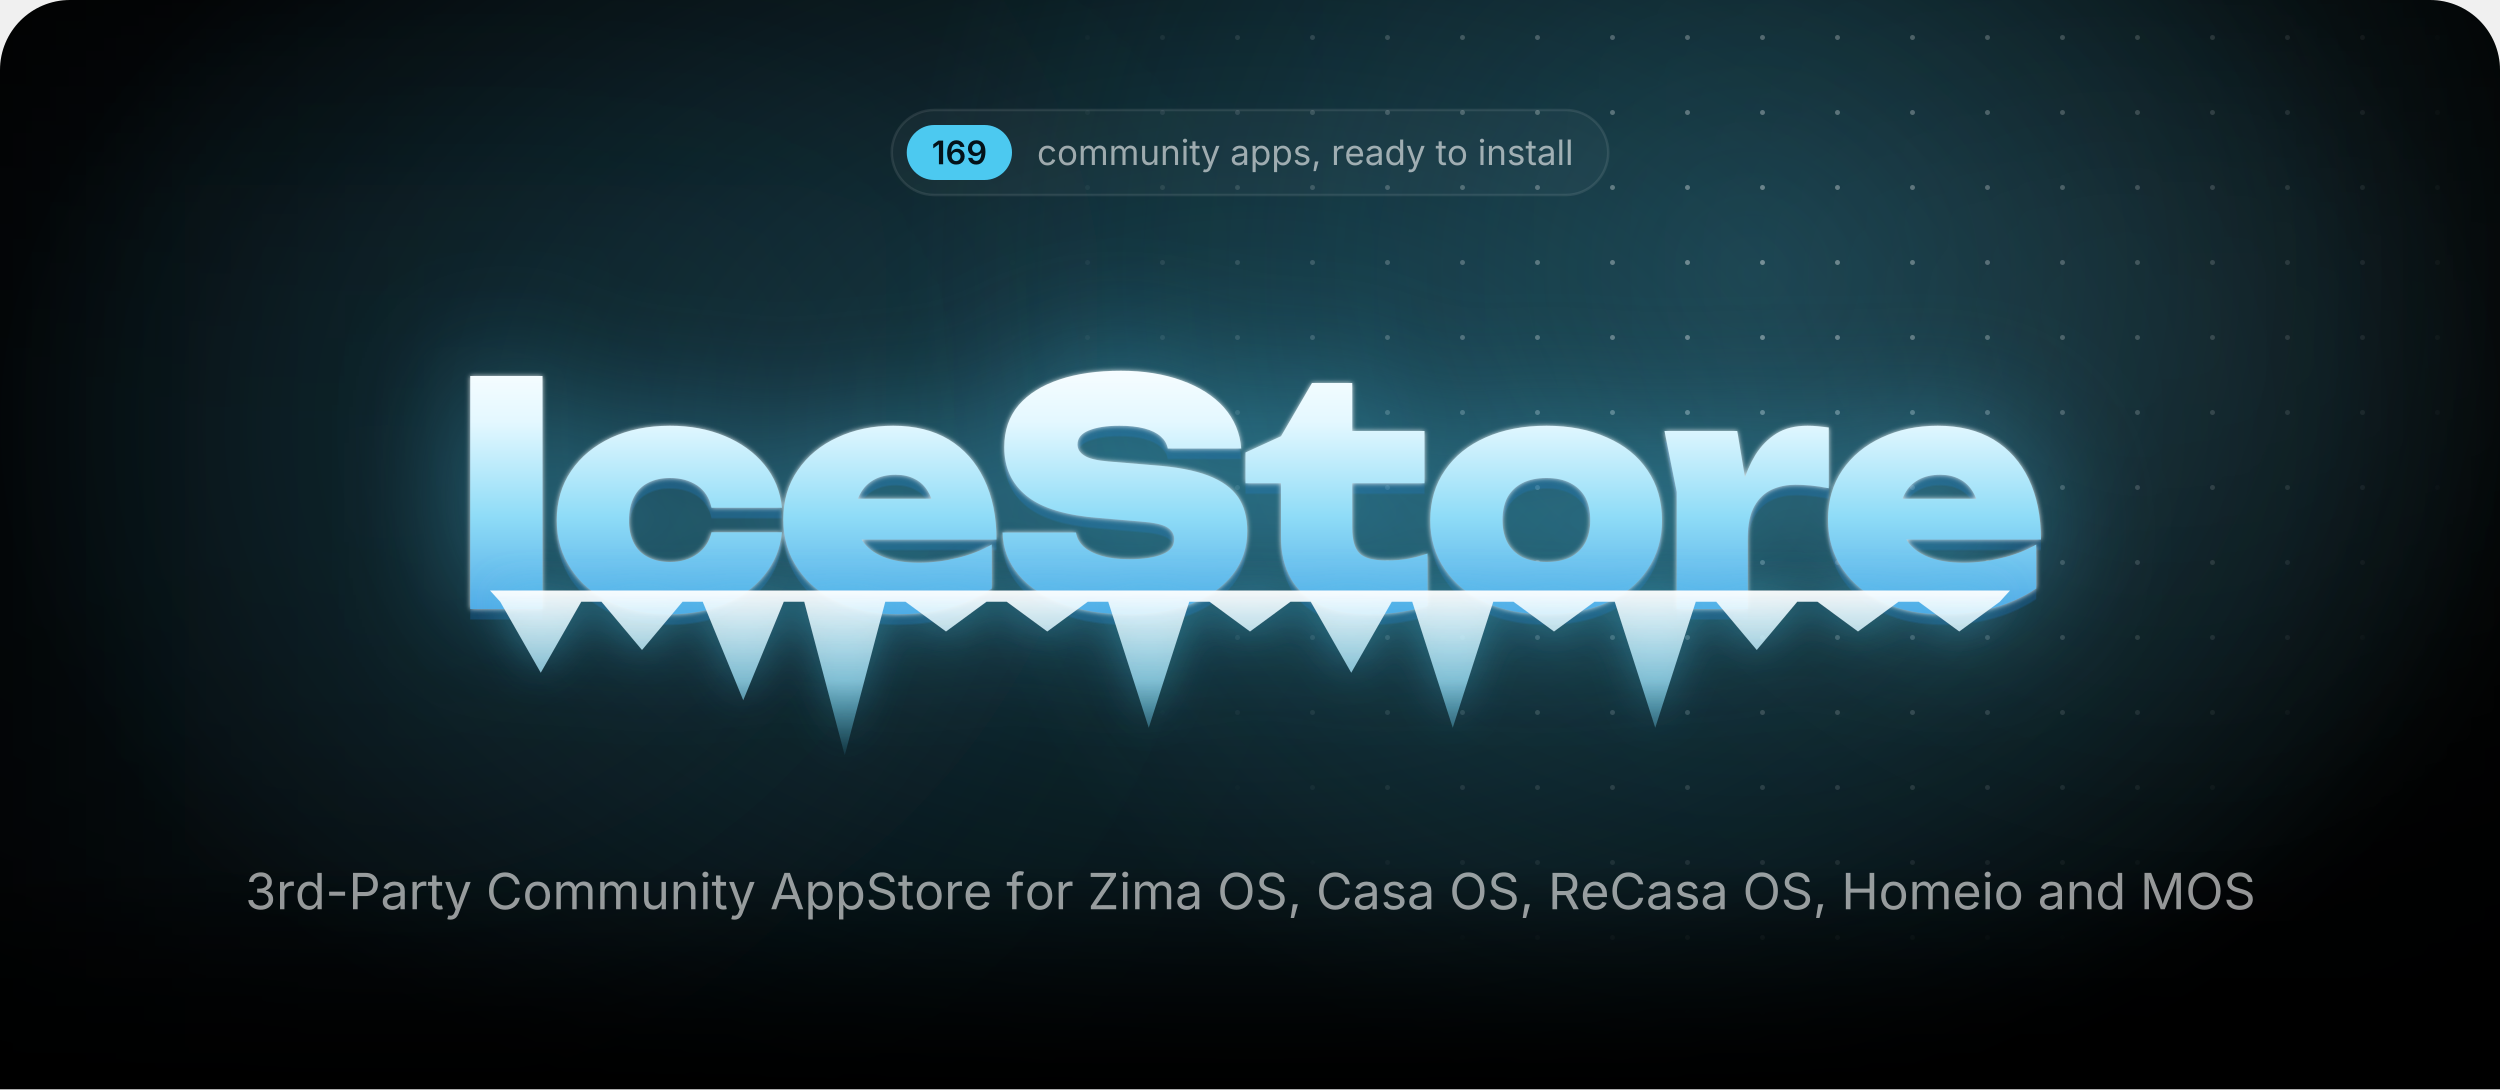
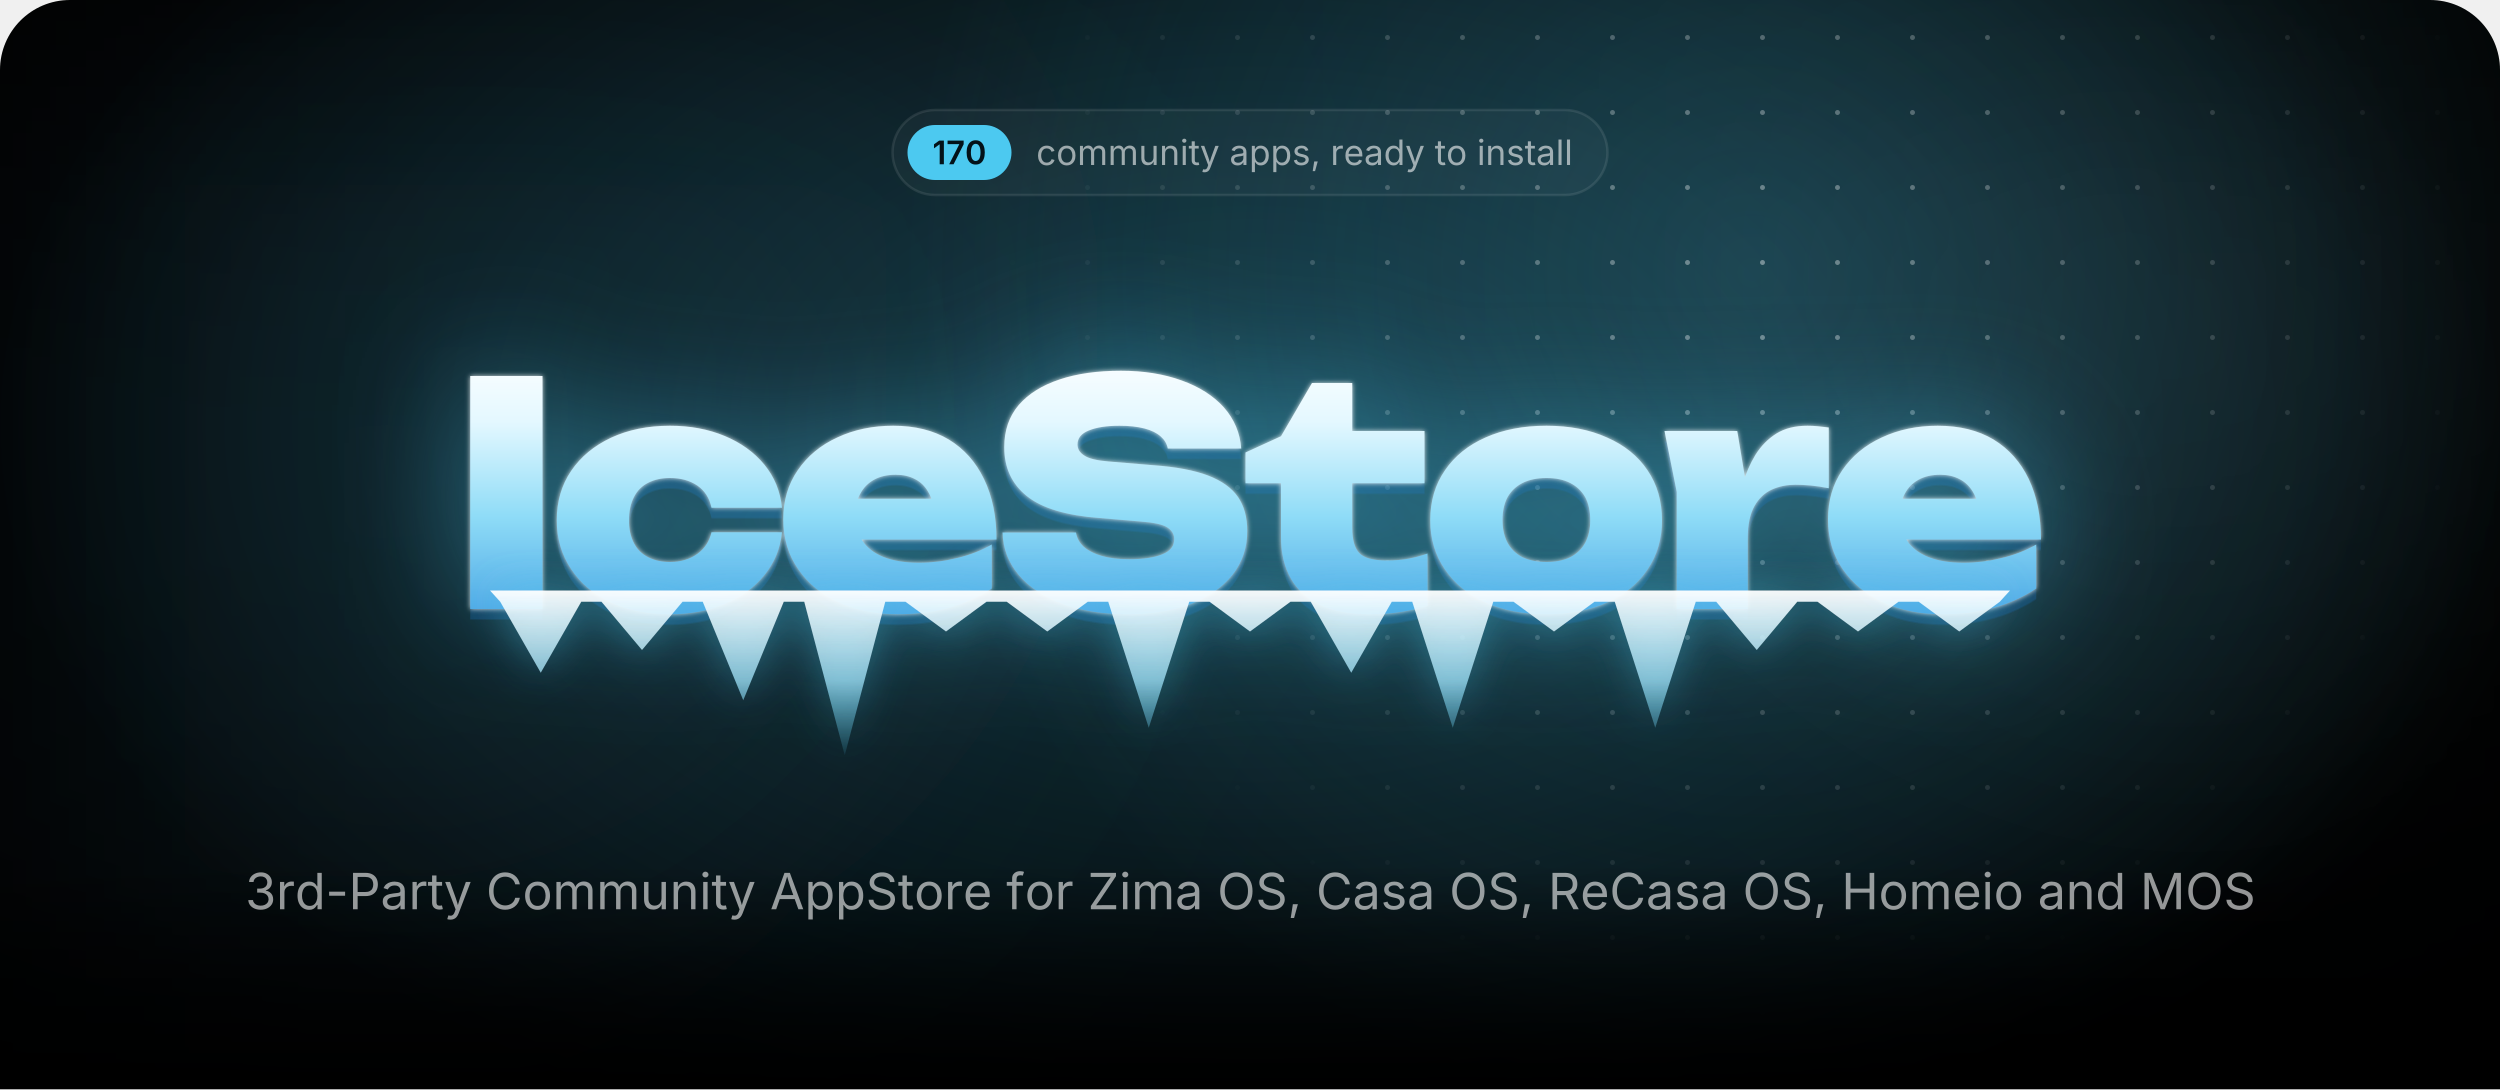
<svg xmlns="http://www.w3.org/2000/svg" width="1000" height="435.7" viewBox="0 0 1000 435.7">
  <style>.blob{transform-box:fill-box;transform-origin:center;animation:drift 22s ease-in-out infinite alternate}.blob+.blob{animation-duration:28s;animation-direction:alternate-reverse}@keyframes drift{to{transform:translate(180px,60px) scale(1.2)}}.spot{animation:spot 18s ease-in-out infinite alternate}@keyframes spot{to{transform:translate(-420px,40px)}}.gl{animation:gl 6s ease-in-out infinite}@keyframes gl{0%,35%{transform:translateX(0)}70%,100%{transform:translateX(1741px)}}.sp{transform-box:fill-box;transform-origin:center;opacity:0;animation:tw 3.2s ease-in-out infinite}@keyframes tw{0%,100%{opacity:0;transform:scale(.3) rotate(0)}50%{opacity:1;transform:scale(1) rotate(45deg)}}@media(prefers-reduced-motion:reduce){*{animation:none!important}}</style>
  <defs>
    <path id="semi.1342" d="M717 1490V0H452V1252H442L94 1002V1256L421 1490Z" />
-     <path id="semi.1349" d="M671 -20Q565 -20 464 16Q362 53 280 136Q199 220 151 358Q103 497 103 702Q103 894 144 1044Q184 1193 260 1297Q337 1401 445 1456Q553 1510 687 1510Q826 1510 934 1455Q1043 1400 1110 1305Q1177 1210 1193 1089H931Q910 1175 847 1227Q784 1279 687 1279Q583 1279 510 1218Q438 1157 400 1044Q363 930 363 772H374Q410 837 466 883Q523 929 594 954Q666 978 745 978Q876 978 980 916Q1085 853 1146 744Q1207 634 1207 492Q1207 346 1140 230Q1073 114 952 47Q832 -20 671 -20ZM670 197Q749 197 812 236Q875 274 912 340Q948 406 948 487Q948 567 912 632Q877 697 815 735Q753 773 673 773Q614 773 563 750Q512 728 474 688Q435 648 414 596Q393 544 393 486Q393 408 429 342Q465 276 528 236Q591 197 670 197Z" />
-     <path id="semi.1352" d="M625 -21Q485 -21 376 34Q268 89 201 185Q134 281 117 403H381Q401 317 464 264Q526 210 625 210Q729 210 801 271Q873 332 910 446Q948 560 948 719H938Q902 655 846 609Q789 563 718 538Q647 513 566 513Q436 513 330 576Q225 638 164 748Q103 858 103 998Q103 1145 171 1262Q239 1379 360 1446Q481 1513 642 1511Q748 1511 848 1474Q949 1437 1030 1354Q1111 1271 1159 1132Q1207 994 1207 789Q1207 597 1166 447Q1126 297 1050 192Q973 88 866 34Q758 -21 625 -21ZM637 718Q697 718 748 741Q800 764 838 804Q876 844 898 896Q919 948 919 1007Q919 1084 883 1149Q847 1214 784 1254Q722 1293 641 1293Q562 1293 500 1254Q437 1216 400 1150Q363 1085 363 1004Q363 924 399 859Q435 794 496 756Q558 718 637 718Z" />
+     <path id="semi.1350" d="M185 0 819 1256V1266H83V1490H1097V1260L463 0Z" />
+     <path id="semi.1341" d="M675 -20Q495 -20 367 70Q239 161 171 332Q103 502 103 744Q103 986 172 1157Q240 1328 368 1419Q495 1510 675 1510Q856 1510 984 1419Q1112 1328 1180 1157Q1248 986 1248 744Q1248 502 1180 332Q1113 161 985 70Q857 -20 675 -20ZM676 204Q773 204 840 268Q908 331 944 452Q979 572 979 744Q979 917 944 1038Q908 1159 840 1223Q773 1287 676 1287Q578 1287 510 1223Q443 1159 408 1038Q372 917 372 744Q372 572 407 452Q442 331 510 268Q578 204 676 204Z" />
    <path id="regular.586" d="M613 -24Q461 -24 346 48Q232 120 168 250Q104 380 104 552Q104 727 168 858Q232 988 346 1060Q461 1132 613 1132Q694 1132 766 1111Q838 1090 898 1050Q957 1011 1000 954Q1043 896 1066 823L893 774Q881 817 856 853Q831 889 796 916Q760 942 714 956Q668 971 613 971Q501 971 429 912Q357 854 322 759Q287 664 287 552Q287 442 322 348Q357 253 429 195Q501 137 613 137Q669 137 716 152Q763 167 800 194Q836 222 861 260Q886 298 898 343L1070 294Q1048 219 1004 160Q961 102 901 60Q841 19 768 -2Q695 -24 613 -24Z" />
    <path id="regular.790" d="M613 -24Q461 -24 346 48Q232 120 168 250Q104 380 104 552Q104 727 168 858Q232 988 346 1060Q461 1132 613 1132Q766 1132 881 1060Q996 988 1060 858Q1124 727 1124 552Q1124 380 1060 250Q996 120 881 48Q766 -24 613 -24ZM613 137Q726 137 799 195Q872 253 907 348Q942 442 942 552Q942 663 907 758Q872 854 799 912Q726 971 613 971Q501 971 429 912Q357 854 322 759Q287 664 287 552Q287 442 322 348Q357 253 429 195Q501 137 613 137Z" />
    <path id="regular.766" d="M158 0V1118H333L334 868H320Q343 959 392 1018Q442 1078 508 1108Q575 1138 647 1138Q769 1138 844 1063Q920 988 942 866H918Q938 950 991 1011Q1044 1072 1120 1105Q1195 1138 1284 1138Q1381 1138 1461 1096Q1541 1054 1588 969Q1636 884 1636 754V0H1456V749Q1456 870 1388 922Q1320 974 1230 974Q1155 974 1100 942Q1046 911 1016 856Q987 801 987 730V0H807V767Q807 860 745 917Q683 974 588 974Q523 974 466 944Q408 913 373 853Q338 793 338 704V0Z" />
    <path id="regular.915" d="M537 -14Q424 -14 338 32Q253 79 206 173Q158 267 158 408V1118H338V423Q338 294 406 221Q474 148 591 148Q671 148 734 183Q798 218 835 286Q872 353 872 448V1118H1053V0H879V271H903Q851 114 756 50Q660 -14 537 -14Z" />
    <path id="regular.773" d="M338 670V0H158V1118H331L332 847H307Q358 1002 452 1067Q547 1132 674 1132Q787 1132 872 1086Q957 1039 1004 946Q1052 852 1052 710V0H872V695Q872 824 804 897Q737 970 620 970Q540 970 476 935Q412 900 375 833Q338 766 338 670Z" />
    <path id="regular.689" d="M158 0V1118H338V0ZM249 1301Q198 1301 161 1336Q124 1371 124 1420Q124 1470 161 1504Q198 1539 249 1539Q301 1539 338 1504Q375 1470 375 1420Q375 1371 338 1336Q301 1301 249 1301Z" />
    <path id="regular.889" d="M598 1118V964H20V1118ZM188 1384H368V290Q368 215 398 180Q429 146 500 146Q517 146 544 150Q570 154 592 158L629 6Q601 -4 566 -9Q530 -14 495 -14Q350 -14 269 62Q188 139 188 276Z" />
    <path id="regular.998" d="M140 -405 186 -249 205 -254Q260 -268 305 -262Q350 -255 386 -217Q422 -179 449 -99L481 -6L54 1118H251L489 455Q527 351 553 249Q579 147 608 51H542Q571 147 598 250Q624 352 661 455L901 1118H1097L606 -167Q572 -256 524 -314Q477 -371 414 -398Q351 -426 272 -426Q224 -426 189 -419Q154 -412 140 -405Z" />
    <path id="regular.507" d="M471 -26Q365 -26 278 14Q192 54 141 131Q90 208 90 318Q90 414 128 474Q166 534 230 568Q293 603 370 620Q447 637 525 647Q625 660 688 667Q751 674 782 691Q812 708 812 749V755Q812 825 786 874Q760 922 708 948Q656 974 578 974Q498 974 441 949Q384 924 348 886Q313 849 295 810L122 867Q165 969 238 1026Q311 1084 399 1108Q487 1132 573 1132Q629 1132 700 1118Q772 1105 838 1065Q905 1025 948 946Q992 868 992 737V0H815V152H803Q784 113 742 72Q700 30 633 2Q566 -26 471 -26ZM502 133Q602 133 671 172Q740 211 776 274Q812 336 812 404V559Q801 546 764 536Q727 525 680 517Q632 509 588 504Q543 498 517 495Q452 487 396 468Q339 448 305 410Q271 373 271 309Q271 251 301 212Q331 173 383 153Q435 133 502 133Z" />
    <path id="regular.843" d="M158 -418V1118H332V939H352Q371 969 405 1014Q439 1060 503 1096Q567 1132 676 1132Q816 1132 922 1062Q1029 992 1090 862Q1150 733 1150 556Q1150 378 1090 248Q1030 118 924 47Q817 -24 677 -24Q571 -24 506 12Q441 49 406 96Q371 142 352 173H338V-418ZM650 137Q755 137 826 194Q896 250 932 346Q967 441 967 558Q967 674 932 768Q897 861 826 916Q756 971 650 971Q547 971 477 919Q407 867 372 774Q336 682 336 558Q336 434 372 339Q408 244 478 190Q549 137 650 137Z" />
    <path id="regular.871" d="M538 -24Q423 -24 334 10Q244 43 186 109Q128 175 108 271L279 312Q303 220 370 177Q436 134 536 134Q653 134 722 184Q792 234 792 303Q792 361 752 400Q711 438 628 457L442 501Q290 537 216 612Q142 688 142 806Q142 902 196 976Q250 1049 344 1090Q437 1132 556 1132Q671 1132 752 1098Q832 1063 882 1002Q933 942 958 863L795 821Q772 881 718 930Q665 979 557 979Q457 979 390 933Q324 887 324 817Q324 755 369 718Q414 680 512 657L681 617Q833 581 906 506Q979 430 979 315Q979 217 924 140Q868 64 768 20Q669 -24 538 -24Z" />
    <path id="regular.1501" d="M128 -359 216 208H422L266 -359Z" />
    <path id="regular.852" d="M158 0V1118H332V946H344Q375 1031 454 1082Q534 1134 634 1134Q654 1134 682 1133Q709 1132 725 1131V950Q717 952 685 956Q653 960 617 960Q537 960 474 926Q410 893 374 834Q338 776 338 700V0Z" />
    <path id="regular.614" d="M628 -24Q466 -24 348 48Q231 120 168 249Q104 378 104 550Q104 722 166 853Q228 984 342 1058Q455 1132 607 1132Q696 1132 782 1102Q869 1073 940 1008Q1010 942 1052 835Q1094 728 1094 573V498H226V650H997L913 594Q913 704 878 790Q844 875 776 924Q708 972 607 972Q506 972 434 922Q362 873 324 794Q286 714 286 623V522Q286 398 329 312Q372 225 450 180Q527 136 629 136Q695 136 749 155Q803 174 842 212Q881 251 902 308L1076 260Q1050 176 988 112Q926 48 834 12Q743 -24 628 -24Z" />
    <path id="regular.597" d="M577 -24Q438 -24 331 47Q224 118 164 248Q104 378 104 556Q104 733 164 862Q225 992 332 1062Q439 1132 578 1132Q687 1132 751 1096Q815 1060 850 1014Q884 969 902 939H916V1490H1096V0H922V173H902Q884 142 848 96Q813 49 748 12Q684 -24 577 -24ZM604 137Q706 137 776 190Q846 244 882 339Q918 434 918 558Q918 682 882 774Q847 867 777 919Q707 971 604 971Q498 971 428 916Q357 861 322 768Q287 674 287 558Q287 441 322 346Q358 250 429 194Q500 137 604 137Z" />
    <path id="regular.736" d="M338 1490V0H158V1490Z" />
    <path id="regular.1345" d="M635 -20Q489 -20 376 30Q263 80 196 169Q130 258 125 376H317Q323 305 366 254Q408 202 478 174Q547 147 632 147Q726 147 798 180Q871 212 913 271Q955 330 955 407Q955 488 914 550Q874 611 797 646Q720 681 609 681H488V846H609Q696 846 762 878Q829 909 866 966Q903 1023 903 1100Q903 1174 870 1229Q838 1284 778 1314Q718 1345 637 1345Q561 1345 494 1318Q428 1290 386 1239Q343 1188 340 1115H157Q161 1232 227 1321Q293 1410 402 1460Q510 1510 641 1510Q780 1510 880 1454Q981 1398 1035 1307Q1089 1216 1089 1110Q1089 984 1022 896Q956 808 842 774V762Q937 747 1004 698Q1072 649 1108 574Q1143 499 1143 405Q1143 283 1077 187Q1011 91 896 36Q781 -20 635 -20Z" />
    <path id="regular.1459" d="M798 719V553H144V719Z" />
    <path id="regular.375" d="M180 0V1490H690Q864 1490 976 1426Q1089 1363 1144 1256Q1198 1149 1198 1016Q1198 883 1144 775Q1089 667 977 603Q865 539 691 539H330V706H682Q800 706 872 746Q944 787 976 858Q1009 928 1009 1016Q1009 1104 976 1174Q944 1243 872 1283Q799 1323 680 1323H370V0Z" />
    <path id="regular.73" d="M783 -20Q592 -20 442 72Q293 165 208 336Q122 508 122 744Q122 981 208 1152Q293 1324 442 1417Q592 1510 783 1510Q896 1510 996 1477Q1097 1444 1177 1380Q1257 1317 1310 1226Q1364 1136 1384 1021H1194Q1178 1098 1140 1156Q1101 1214 1046 1254Q990 1294 923 1314Q856 1334 783 1334Q649 1334 541 1266Q433 1198 370 1066Q307 935 307 744Q307 554 370 422Q434 291 542 224Q650 156 783 156Q856 156 923 176Q990 197 1046 236Q1101 276 1140 334Q1178 393 1194 469H1384Q1365 355 1312 265Q1258 175 1178 111Q1098 47 998 14Q897 -20 783 -20Z" />
    <path id="regular.2" d="M52 0 593 1490H813L1361 0H1161L845 884Q816 966 778 1088Q739 1211 684 1401H720Q666 1209 626 1084Q587 960 561 884L254 0ZM324 416V582H1089V416Z" />
    <path id="regular.397" d="M657 -26Q496 -26 378 26Q259 78 192 172Q125 265 116 390H311Q319 306 368 252Q417 197 494 170Q570 144 657 144Q758 144 838 177Q919 210 966 270Q1013 330 1013 409Q1013 481 972 526Q932 571 865 600Q798 629 718 651L538 702Q358 753 258 848Q158 943 158 1091Q158 1217 226 1312Q294 1406 410 1458Q526 1510 670 1510Q817 1510 930 1458Q1043 1406 1108 1316Q1174 1227 1178 1114H992Q979 1223 888 1282Q797 1342 664 1342Q568 1342 496 1310Q423 1279 383 1224Q343 1170 343 1100Q343 1022 392 974Q440 927 506 900Q573 874 627 859L776 818Q836 802 908 774Q981 746 1047 700Q1113 653 1156 582Q1198 510 1198 406Q1198 284 1134 186Q1071 88 950 31Q829 -26 657 -26Z" />
    <path id="regular.647" d="M678 1118V964H20V1118ZM240 0V1267Q240 1364 286 1429Q331 1494 404 1527Q477 1560 558 1560Q622 1560 664 1550Q706 1539 726 1530L676 1376Q662 1381 640 1387Q617 1393 579 1393Q496 1393 458 1350Q420 1308 420 1227V0Z" />
    <path id="regular.496" d="M130 0V134L796 1125Q841 1192 892 1260Q943 1327 994 1393L1015 1331Q923 1325 830 1324Q737 1322 645 1322H122V1490H1158V1354L502 379Q454 308 400 237Q347 166 294 97L273 159Q365 165 456 166Q548 168 640 168H1166V0Z" />
    <path id="regular.321" d="M784 -20Q593 -20 444 72Q294 165 208 336Q122 508 122 744Q122 981 208 1152Q294 1324 444 1417Q593 1510 784 1510Q975 1510 1124 1417Q1273 1324 1358 1152Q1444 981 1444 744Q1444 508 1358 336Q1273 165 1124 72Q975 -20 784 -20ZM784 156Q917 156 1024 224Q1132 291 1196 422Q1259 554 1259 744Q1259 936 1196 1068Q1132 1199 1024 1266Q917 1334 784 1334Q650 1334 542 1266Q434 1198 370 1066Q307 935 307 744Q307 554 370 423Q434 292 542 224Q650 156 784 156Z" />
    <path id="regular.384" d="M180 0V1490H690Q864 1490 976 1430Q1089 1371 1144 1267Q1198 1163 1198 1030Q1198 897 1144 795Q1089 693 977 636Q865 578 691 578H286V747H682Q800 747 872 782Q943 816 976 880Q1009 943 1009 1030Q1009 1119 976 1184Q943 1250 871 1286Q799 1323 680 1323H370V0ZM1036 0 676 671H890L1256 0Z" />
    <path id="regular.161" d="M180 0V1490H370V846H1152V1490H1342V0H1152V678H370V0Z" />
    <path id="regular.292" d="M180 0V1490H450L817 550Q830 517 846 468Q863 418 882 360Q900 302 917 244Q934 187 947 138H905Q919 184 936 240Q953 297 972 356Q990 414 1007 465Q1024 516 1037 550L1399 1490H1670V0H1483V851Q1483 897 1484 956Q1484 1015 1486 1080Q1487 1145 1488 1212Q1490 1279 1491 1342H1507Q1486 1273 1462 1202Q1439 1130 1416 1064Q1394 997 1374 942Q1354 887 1340 851L1007 0H842L504 851Q490 886 471 940Q452 993 430 1058Q407 1124 383 1196Q359 1269 334 1342H352Q354 1286 356 1221Q357 1156 358 1090Q359 1023 360 962Q361 900 361 851V0Z" />
    <radialGradient id="glow">
      <stop stop-color="#4cc9f0" stop-opacity=".28" />
      <stop offset="1" stop-color="#4cc9f0" stop-opacity="0" />
    </radialGradient>
    <radialGradient id="cur">
      <stop stop-color="#4cc9f0" stop-opacity=".2" />
      <stop offset=".65" stop-color="#4cc9f0" stop-opacity="0" />
    </radialGradient>
    <radialGradient id="spot">
      <stop stop-color="#fff" />
      <stop offset="1" stop-color="#000" />
    </radialGradient>
    <pattern id="dots" width="30" height="30" patternUnits="userSpaceOnUse">
      <circle cx="15" cy="15" r="1" fill="#fff" fill-opacity=".4" />
    </pattern>
    <mask id="dm">
      <circle class="spot" cx="700" cy="110" r="300" fill="url(#spot)" />
    </mask>
    <linearGradient id="fade" x2="0" y2="1">
      <stop offset="0.793" stop-color="#fff" />
      <stop offset="1" stop-color="#000" />
    </linearGradient>
    <mask id="bf">
      <rect width="1000" height="435.7" fill="url(#fade)" />
    </mask>
    <filter id="blur" filterUnits="userSpaceOnUse" x="-500" y="-500" width="2000" height="1500">
      <feGaussianBlur stdDeviation="90" />
    </filter>
    <linearGradient id="ice" gradientUnits="userSpaceOnUse" x1="0" y1="138" x2="0" y2="256">
      <stop stop-color="#fff" />
      <stop offset=".26" stop-color="#e4f8ff" />
      <stop offset=".58" stop-color="#8fdcf7" />
      <stop offset="1" stop-color="#3d9be0" />
    </linearGradient>
    <linearGradient id="ig" x2="0" y2="1">
      <stop stop-color="#fff" stop-opacity=".95" />
      <stop offset=".55" stop-color="#9fe3fa" stop-opacity=".75" />
      <stop offset="1" stop-color="#4cc9f0" stop-opacity=".1" />
    </linearGradient>
    <linearGradient id="gl">
      <stop stop-color="#fff" stop-opacity="0" />
      <stop offset=".5" stop-color="#fff" stop-opacity=".95" />
      <stop offset="1" stop-color="#fff" stop-opacity="0" />
    </linearGradient>
    <clipPath id="wc">
      <path d="M188.1 150.4H217V243.6H188.1ZM312.8 212.9Q311.8 222.7 305.7 230.1Q299.7 237.5 289.9 241.6Q280.1 245.7 268 245.7Q254.7 245.7 244.4 241Q234.2 236.3 228.5 227.7Q222.7 219.1 222.7 208.1Q222.7 196.8 228.5 188.3Q234.2 179.9 244.4 175.1Q254.7 170.3 268 170.3Q280.1 170.3 289.9 174.4Q299.7 178.5 305.7 185.8Q311.8 193.2 312.8 203.1H284.6Q283.4 197.3 278.9 194.2Q274.4 191.2 268 191.2Q263 191.2 259.3 193.1Q255.5 195 253.6 198.8Q251.6 202.6 251.6 208.1Q251.6 213.5 253.6 217.3Q255.5 221 259.3 222.9Q263 224.8 268 224.8Q274.4 224.8 278.9 221.6Q283.4 218.3 284.6 212.9ZM359 245.7Q345.9 245.7 335.6 241Q325.2 236.3 319.3 227.7Q313.3 219.1 313.3 207.7Q313.3 196.5 319.1 188.1Q324.9 179.6 334.9 175Q344.9 170.3 357.3 170.3Q370.3 170.3 379.5 175.8Q388.7 181.4 393.6 191.6Q398.6 201.9 398.6 215.8H336.6V199.5H382.2L373.8 205.1Q373.3 200.2 371.3 196.8Q369.4 193.4 366.1 191.7Q362.8 189.9 358.3 189.9Q353.2 189.9 349.6 191.9Q346 193.9 344.1 197.5Q342.1 201 342.1 205.5Q342.1 211.8 344.9 216.2Q347.7 220.5 353.4 222.8Q359.2 225.1 367.6 225.1Q375.3 225.1 382.9 223.2Q390.5 221.4 396.7 217.8V235.4Q389.1 240.4 379.7 243.1Q370.3 245.7 359 245.7ZM401 213H430.4Q430.9 216.3 433.5 218.7Q436.2 221.1 440.8 222.4Q445.4 223.7 451.6 223.7Q460.2 223.7 465 221.7Q469.7 219.8 469.7 215.7Q469.7 212.8 467 211Q464.3 209.2 456.2 208.6L439.8 207.2Q419.7 205.7 410.7 198.4Q401.7 191.2 401.7 178.9Q401.7 168.8 407.5 162Q413.3 155.3 423.8 151.8Q434.2 148.3 448.4 148.3Q462 148.3 472.7 152.2Q483.3 156 489.6 163Q495.8 170.1 496.5 179.4H467.1Q466.6 176.6 464.3 174.6Q462 172.5 457.8 171.4Q453.6 170.3 447.8 170.3Q440.1 170.3 435.5 172.2Q431 174 431 177.8Q431 180.5 433.7 182.2Q436.3 184 443.5 184.6L461.5 186.1Q475 187.1 483.2 190.2Q491.5 193.4 495.2 198.8Q498.9 204.2 498.9 212.4Q498.9 222.4 493 229.9Q487 237.4 476.3 241.6Q465.5 245.7 451.1 245.7Q436.3 245.7 425.1 241.6Q414 237.5 407.6 230.1Q401.3 222.7 401 213ZM498.2 193.3V181L512.4 174.5L524.8 153.2H540.9V172.4H569.8V193.3H540.9V211.1Q540.9 218.3 543.7 221.2Q546.5 224.2 554.7 224.2Q559.8 224.2 563.8 223.4Q567.8 222.6 571 221.4V242.4Q567 243.6 560.9 244.7Q554.9 245.7 548.1 245.7Q536 245.7 528.1 242Q520.2 238.3 516.3 231.3Q512.4 224.4 512.4 214.9V193.3ZM618.5 245.7Q604.7 245.7 594.2 241Q583.8 236.3 578 227.8Q572.1 219.3 572.1 208.1Q572.1 196.6 578 188.1Q583.8 179.6 594.2 175Q604.7 170.3 618.6 170.3Q632.4 170.3 642.8 175Q653.3 179.6 659 188.1Q664.8 196.6 664.8 208.1Q664.8 219.3 659 227.8Q653.3 236.3 642.8 241Q632.4 245.7 618.5 245.7ZM618.6 224.8Q624.2 224.8 628.1 222.9Q632 220.9 634.1 217.1Q636.1 213.3 636.1 208.1Q636.1 202.7 634.1 198.9Q632 195.2 628.1 193.2Q624.2 191.2 618.6 191.2Q613 191.2 609 193.2Q605.1 195.2 603 198.9Q601 202.7 601 208Q601 213.3 603 217.1Q605.1 220.9 609 222.9Q613 224.8 618.6 224.8ZM665.8 172.4H694.9L699.1 197.6V243.6H670.7V196.8ZM731.5 171V195.3Q727.6 194.5 724.3 194.2Q721 193.9 718.2 193.9Q713.1 193.9 708.8 195.8Q704.4 197.8 701.8 202.4Q699.1 207.1 699.1 215.3L693.9 208.8Q695 201.1 696.9 194.2Q698.9 187.3 702.2 181.9Q705.6 176.5 710.6 173.4Q715.6 170.3 723 170.3Q725 170.3 727.1 170.5Q729.2 170.7 731.5 171ZM776.9 245.7Q763.7 245.7 753.4 241Q743.1 236.3 737.1 227.7Q731.2 219.1 731.2 207.7Q731.2 196.5 736.9 188.1Q742.7 179.6 752.7 175Q762.7 170.3 775.1 170.3Q788.2 170.3 797.4 175.8Q806.6 181.4 811.5 191.6Q816.4 201.9 816.4 215.8H754.4V199.5H800L791.7 205.1Q791.2 200.2 789.2 196.8Q787.2 193.4 783.9 191.7Q780.6 189.9 776.1 189.9Q771 189.9 767.4 191.9Q763.8 193.9 761.9 197.5Q760 201 760 205.5Q760 211.8 762.8 216.2Q765.6 220.5 771.3 222.8Q777 225.1 785.5 225.1Q793.2 225.1 800.7 223.2Q808.3 221.4 814.5 217.8V235.4Q807 240.4 797.6 243.1Q788.2 245.7 776.9 245.7Z" />
    </clipPath>
    <filter id="frost" x="-20%" y="-60%" width="140%" height="220%" color-interpolation-filters="sRGB">
      <feGaussianBlur in="SourceAlpha" stdDeviation="1" result="a" />
      <feFlood flood-color="#fff" flood-opacity=".85" />
      <feComposite in2="a" operator="in" result="s1" />
      <feGaussianBlur in="SourceAlpha" stdDeviation="25.2" result="b" />
      <feFlood flood-color="#4cc9f0" flood-opacity=".5" />
      <feComposite in2="b" operator="in" result="s2" />
      <feOffset in="SourceAlpha" dy="4.2" result="c" />
      <feFlood flood-color="#125696" flood-opacity=".4" />
      <feComposite in2="c" operator="in" result="s3" />
      <feMerge>
        <feMergeNode in="s3" />
        <feMergeNode in="s2" />
        <feMergeNode in="s1" />
        <feMergeNode in="SourceGraphic" />
      </feMerge>
    </filter>
    <filter id="drip" x="-10%" y="-60%" width="120%" height="220%">
      <feGaussianBlur in="SourceAlpha" stdDeviation="8.4" result="b" />
      <feFlood flood-color="#4cc9f0" flood-opacity=".45" />
      <feComposite in2="b" operator="in" />
      <feMerge>
        <feMergeNode />
        <feMergeNode in="SourceGraphic" />
      </feMerge>
    </filter>
    <clipPath id="pg">
      <path d="M0,28 A28,28 0 0 1 28,0 H972 A28,28 0 0 1 1000,28 V435.7 A0,0 0 0 1 1000,435.7 H0 A0,0 0 0 1 0,435.7 Z" />
    </clipPath>
  </defs>
  <g clip-path="url(#pg)">
    <rect x="0" y="0" width="1000" height="435.7" rx="0" fill="#000" />
    <g mask="url(#bf)">
      <ellipse cx="500" cy="170" rx="500" ry="310" fill="url(#glow)" />
      <circle class="blob" cx="140" cy="140" r="260" fill="#4cc9f0" fill-opacity=".1" filter="url(#blur)" />
      <circle class="blob" cx="900" cy="40" r="220" fill="#a5e8ff" fill-opacity=".08" filter="url(#blur)" />
      <circle class="spot" cx="700" cy="110" r="520" fill="url(#cur)" />
      <rect width="1000" height="435.7" fill="url(#dots)" mask="url(#dm)" />
    </g>
-     <rect x="356.7" y="44" width="286.6" height="34" rx="17" fill="rgba(255,255,255,.035)" stroke="rgba(255,255,255,.09)" />
-     <rect x="362.7" y="50" width="42.1" height="22" rx="11" fill="#4cc9f0" />
-     <g fill="#031219" transform="translate(372.7,65.7) scale(0.00635,-0.00635)">
+     <rect x="357" y="44" width="286" height="34" rx="17" fill="rgba(255,255,255,.035)" stroke="rgba(255,255,255,.09)" />
+     <rect x="363" y="50" width="41.6" height="22" rx="11" fill="#4cc9f0" />
+     <g fill="#031219" transform="translate(373,65.7) scale(0.00635,-0.00635)">
      <use href="#semi.1342" x="0" />
-       <use href="#semi.1349" x="866" />
-       <use href="#semi.1352" x="2176" />
-     </g>
-     <g fill="rgba(255,255,255,.58)" transform="translate(414.8,66) scale(0.00684,-0.00684)">
+       <use href="#semi.1350" x="866" />
+       <use href="#semi.1341" x="2046" />
+     </g>
+     <g fill="rgba(255,255,255,.58)" transform="translate(414.5,66) scale(0.00684,-0.00684)">
      <use href="#regular.586" x="0" />
      <use href="#regular.790" x="1170" />
      <use href="#regular.766" x="2398" />
      <use href="#regular.766" x="4192" />
      <use href="#regular.915" x="5986" />
      <use href="#regular.773" x="7197" />
      <use href="#regular.689" x="8407" />
      <use href="#regular.889" x="8903" />
      <use href="#regular.998" x="9573" />
      <use href="#regular.507" x="11300" />
      <use href="#regular.843" x="12450" />
      <use href="#regular.843" x="13704" />
      <use href="#regular.871" x="14958" />
      <use href="#regular.1501" x="16039" />
      <use href="#regular.852" x="17205" />
      <use href="#regular.614" x="17976" />
      <use href="#regular.507" x="19170" />
      <use href="#regular.597" x="20320" />
      <use href="#regular.998" x="21574" />
      <use href="#regular.889" x="23301" />
      <use href="#regular.790" x="23971" />
      <use href="#regular.689" x="25775" />
      <use href="#regular.773" x="26271" />
      <use href="#regular.871" x="27481" />
      <use href="#regular.889" x="28562" />
      <use href="#regular.507" x="29232" />
      <use href="#regular.736" x="30382" />
      <use href="#regular.736" x="30878" />
    </g>
    <g filter="url(#frost)">
      <path fill="url(#ice)" d="M188.1 150.4H217V243.6H188.1ZM312.8 212.9Q311.8 222.7 305.7 230.1Q299.7 237.5 289.9 241.6Q280.1 245.7 268 245.7Q254.7 245.7 244.4 241Q234.2 236.3 228.5 227.7Q222.7 219.1 222.7 208.1Q222.7 196.8 228.5 188.3Q234.2 179.9 244.4 175.1Q254.7 170.3 268 170.3Q280.1 170.3 289.9 174.4Q299.7 178.5 305.7 185.8Q311.8 193.2 312.8 203.1H284.6Q283.4 197.3 278.9 194.2Q274.4 191.2 268 191.2Q263 191.2 259.3 193.1Q255.5 195 253.6 198.8Q251.6 202.6 251.6 208.1Q251.6 213.5 253.6 217.3Q255.5 221 259.3 222.9Q263 224.8 268 224.8Q274.4 224.8 278.9 221.6Q283.4 218.3 284.6 212.9ZM359 245.7Q345.9 245.7 335.6 241Q325.2 236.3 319.3 227.7Q313.3 219.1 313.3 207.7Q313.3 196.5 319.1 188.1Q324.9 179.6 334.9 175Q344.9 170.3 357.3 170.3Q370.3 170.3 379.5 175.8Q388.7 181.4 393.6 191.6Q398.6 201.9 398.6 215.8H336.6V199.5H382.2L373.8 205.1Q373.3 200.2 371.3 196.8Q369.4 193.4 366.1 191.7Q362.8 189.9 358.3 189.9Q353.2 189.9 349.6 191.9Q346 193.9 344.1 197.5Q342.1 201 342.1 205.5Q342.1 211.8 344.9 216.2Q347.7 220.5 353.4 222.8Q359.2 225.1 367.6 225.1Q375.3 225.1 382.9 223.2Q390.5 221.4 396.7 217.8V235.4Q389.1 240.4 379.7 243.1Q370.3 245.7 359 245.7ZM401 213H430.4Q430.9 216.3 433.5 218.7Q436.2 221.1 440.8 222.4Q445.4 223.7 451.6 223.7Q460.2 223.7 465 221.7Q469.7 219.8 469.7 215.7Q469.7 212.8 467 211Q464.3 209.2 456.2 208.6L439.8 207.2Q419.7 205.7 410.7 198.4Q401.7 191.2 401.7 178.9Q401.7 168.8 407.5 162Q413.3 155.3 423.8 151.8Q434.2 148.3 448.4 148.3Q462 148.3 472.7 152.2Q483.3 156 489.6 163Q495.8 170.1 496.5 179.4H467.1Q466.6 176.6 464.3 174.6Q462 172.5 457.8 171.4Q453.6 170.3 447.8 170.3Q440.1 170.3 435.5 172.2Q431 174 431 177.8Q431 180.5 433.7 182.2Q436.3 184 443.5 184.6L461.5 186.1Q475 187.1 483.2 190.2Q491.5 193.4 495.2 198.8Q498.9 204.2 498.9 212.4Q498.9 222.4 493 229.9Q487 237.4 476.3 241.6Q465.5 245.7 451.1 245.7Q436.3 245.7 425.1 241.6Q414 237.5 407.6 230.1Q401.3 222.7 401 213ZM498.2 193.3V181L512.4 174.5L524.8 153.2H540.9V172.4H569.8V193.3H540.9V211.1Q540.9 218.3 543.7 221.2Q546.5 224.2 554.7 224.2Q559.8 224.2 563.8 223.4Q567.8 222.6 571 221.4V242.4Q567 243.6 560.9 244.7Q554.9 245.7 548.1 245.7Q536 245.7 528.1 242Q520.2 238.3 516.3 231.3Q512.4 224.4 512.4 214.9V193.3ZM618.5 245.7Q604.7 245.7 594.2 241Q583.8 236.3 578 227.8Q572.1 219.3 572.1 208.1Q572.1 196.6 578 188.1Q583.8 179.6 594.2 175Q604.7 170.3 618.6 170.3Q632.4 170.3 642.8 175Q653.3 179.6 659 188.1Q664.8 196.6 664.8 208.1Q664.8 219.3 659 227.8Q653.3 236.3 642.8 241Q632.4 245.7 618.5 245.7ZM618.6 224.8Q624.2 224.8 628.1 222.9Q632 220.9 634.1 217.1Q636.1 213.3 636.1 208.1Q636.1 202.7 634.1 198.9Q632 195.2 628.1 193.2Q624.2 191.2 618.6 191.2Q613 191.2 609 193.2Q605.1 195.2 603 198.9Q601 202.7 601 208Q601 213.3 603 217.1Q605.1 220.9 609 222.9Q613 224.8 618.6 224.8ZM665.8 172.4H694.9L699.1 197.6V243.6H670.7V196.8ZM731.5 171V195.3Q727.6 194.5 724.3 194.2Q721 193.9 718.2 193.9Q713.1 193.9 708.8 195.8Q704.4 197.8 701.8 202.4Q699.1 207.1 699.1 215.3L693.9 208.8Q695 201.1 696.9 194.2Q698.9 187.3 702.2 181.9Q705.6 176.5 710.6 173.4Q715.6 170.3 723 170.3Q725 170.3 727.1 170.5Q729.2 170.7 731.5 171ZM776.9 245.7Q763.7 245.7 753.4 241Q743.1 236.3 737.1 227.7Q731.2 219.1 731.2 207.7Q731.2 196.5 736.9 188.1Q742.7 179.6 752.7 175Q762.7 170.3 775.1 170.3Q788.2 170.3 797.4 175.8Q806.6 181.4 811.5 191.6Q816.4 201.9 816.4 215.8H754.4V199.5H800L791.7 205.1Q791.2 200.2 789.2 196.8Q787.2 193.4 783.9 191.7Q780.6 189.9 776.1 189.9Q771 189.9 767.4 191.9Q763.8 193.9 761.9 197.5Q760 201 760 205.5Q760 211.8 762.8 216.2Q765.6 220.5 771.3 222.8Q777 225.1 785.5 225.1Q793.2 225.1 800.7 223.2Q808.3 221.4 814.5 217.8V235.4Q807 240.4 797.6 243.1Q788.2 245.7 776.9 245.7Z" />
    </g>
    <g clip-path="url(#wc)">
      <g class="gl">
        <g transform="translate(52.8,0) skewX(-15)">
          <rect x="-518.9" y="118" width="399.4" height="158" rx="0" fill="url(#gl)" />
        </g>
      </g>
    </g>
    <polygon points="196,236.2 200.1,240.7 216.3,269.1 232.5,240.7 240.6,240.7 256.8,260 273,240.7 281.1,240.7 297.3,280.1 313.5,240.7 321.7,240.7 337.9,302.1 354.1,240.7 362.2,240.7 378.4,252.6 394.6,240.7 402.7,240.7 418.9,252.6 435.1,240.7 443.3,240.7 459.5,291.1 475.7,240.7 483.8,240.7 500,252.6 516.2,240.7 524.3,240.7 540.5,269.1 556.7,240.7 564.9,240.7 581.1,291.1 597.3,240.7 605.4,240.7 621.6,252.6 637.8,240.7 645.9,240.7 662.1,291.1 678.3,240.7 686.5,240.7 702.7,260 718.9,240.7 727,240.7 743.2,252.6 759.4,240.7 767.5,240.7 783.7,252.6 799.9,240.7 804,236.2" fill="url(#ig)" filter="url(#drip)" />
    <polygon class="sp" style="animation-delay:0s" fill="#fff" points="171.4,123.8 173.3,132.5 181.9,134.4 173.3,136.3 171.4,145 169.5,136.3 160.8,134.4 169.5,132.5" />
    <polygon class="sp" style="animation-delay:0.9s" fill="#fff" points="337.8,114.4 339.7,123.1 348.3,125 339.7,126.9 337.8,135.5 335.9,126.9 327.2,125 335.9,123.1" />
    <polygon class="sp" style="animation-delay:1.7s" fill="#fff" points="491.4,109.7 493.3,118.3 501.9,120.2 493.3,122.1 491.4,130.8 489.5,122.1 480.8,120.2 489.5,118.3" />
    <polygon class="sp" style="animation-delay:0.4s" fill="#fff" points="651.4,119.1 653.3,127.8 661.9,129.7 653.3,131.6 651.4,140.2 649.5,131.6 640.8,129.7 649.5,127.8" />
    <polygon class="sp" style="animation-delay:2.2s" fill="#fff" points="824.2,126.2 826.1,134.9 834.7,136.8 826.1,138.7 824.2,147.3 822.3,138.7 813.6,136.8 822.3,134.9" />
    <polygon class="sp" style="animation-delay:1.3s" fill="#fff" points="574.6,277.3 576.5,285.9 585.1,287.8 576.5,289.7 574.6,298.4 572.7,289.7 564,287.8 572.7,285.9" />
    <g fill="rgba(255,255,255,.58)" transform="translate(98.1,363.7) scale(0.00977,-0.00977)">
      <use href="#regular.1345" x="0" />
      <use href="#regular.852" x="1265" />
      <use href="#regular.597" x="2036" />
      <use href="#regular.1459" x="3290" />
      <use href="#regular.375" x="4232" />
      <use href="#regular.507" x="5540" />
      <use href="#regular.852" x="6690" />
      <use href="#regular.889" x="7461" />
      <use href="#regular.998" x="8131" />
      <use href="#regular.73" x="9858" />
      <use href="#regular.790" x="11354" />
      <use href="#regular.766" x="12582" />
      <use href="#regular.766" x="14376" />
      <use href="#regular.915" x="16170" />
      <use href="#regular.773" x="17381" />
      <use href="#regular.689" x="18591" />
      <use href="#regular.889" x="19087" />
      <use href="#regular.998" x="19757" />
      <use href="#regular.2" x="21484" />
      <use href="#regular.843" x="22897" />
      <use href="#regular.843" x="24151" />
      <use href="#regular.397" x="25405" />
      <use href="#regular.889" x="26719" />
      <use href="#regular.790" x="27389" />
      <use href="#regular.852" x="28617" />
      <use href="#regular.614" x="29388" />
      <use href="#regular.647" x="31158" />
      <use href="#regular.790" x="31916" />
      <use href="#regular.852" x="33144" />
      <use href="#regular.496" x="34491" />
      <use href="#regular.689" x="35779" />
      <use href="#regular.766" x="36275" />
      <use href="#regular.507" x="38069" />
      <use href="#regular.321" x="39795" />
      <use href="#regular.397" x="41361" />
      <use href="#regular.1501" x="42675" />
      <use href="#regular.73" x="43841" />
      <use href="#regular.507" x="45337" />
      <use href="#regular.871" x="46487" />
      <use href="#regular.507" x="47568" />
      <use href="#regular.321" x="49294" />
      <use href="#regular.397" x="50860" />
      <use href="#regular.1501" x="52174" />
      <use href="#regular.384" x="53340" />
      <use href="#regular.614" x="54658" />
      <use href="#regular.73" x="55852" />
      <use href="#regular.507" x="57348" />
      <use href="#regular.871" x="58498" />
      <use href="#regular.507" x="59579" />
      <use href="#regular.321" x="61305" />
      <use href="#regular.397" x="62871" />
      <use href="#regular.1501" x="64185" />
      <use href="#regular.161" x="65351" />
      <use href="#regular.790" x="66873" />
      <use href="#regular.766" x="68101" />
      <use href="#regular.614" x="69895" />
      <use href="#regular.689" x="71089" />
      <use href="#regular.790" x="71585" />
      <use href="#regular.507" x="73389" />
      <use href="#regular.773" x="74539" />
      <use href="#regular.597" x="75749" />
      <use href="#regular.292" x="77579" />
      <use href="#regular.321" x="79429" />
      <use href="#regular.397" x="80995" />
    </g>
  </g>
</svg>
